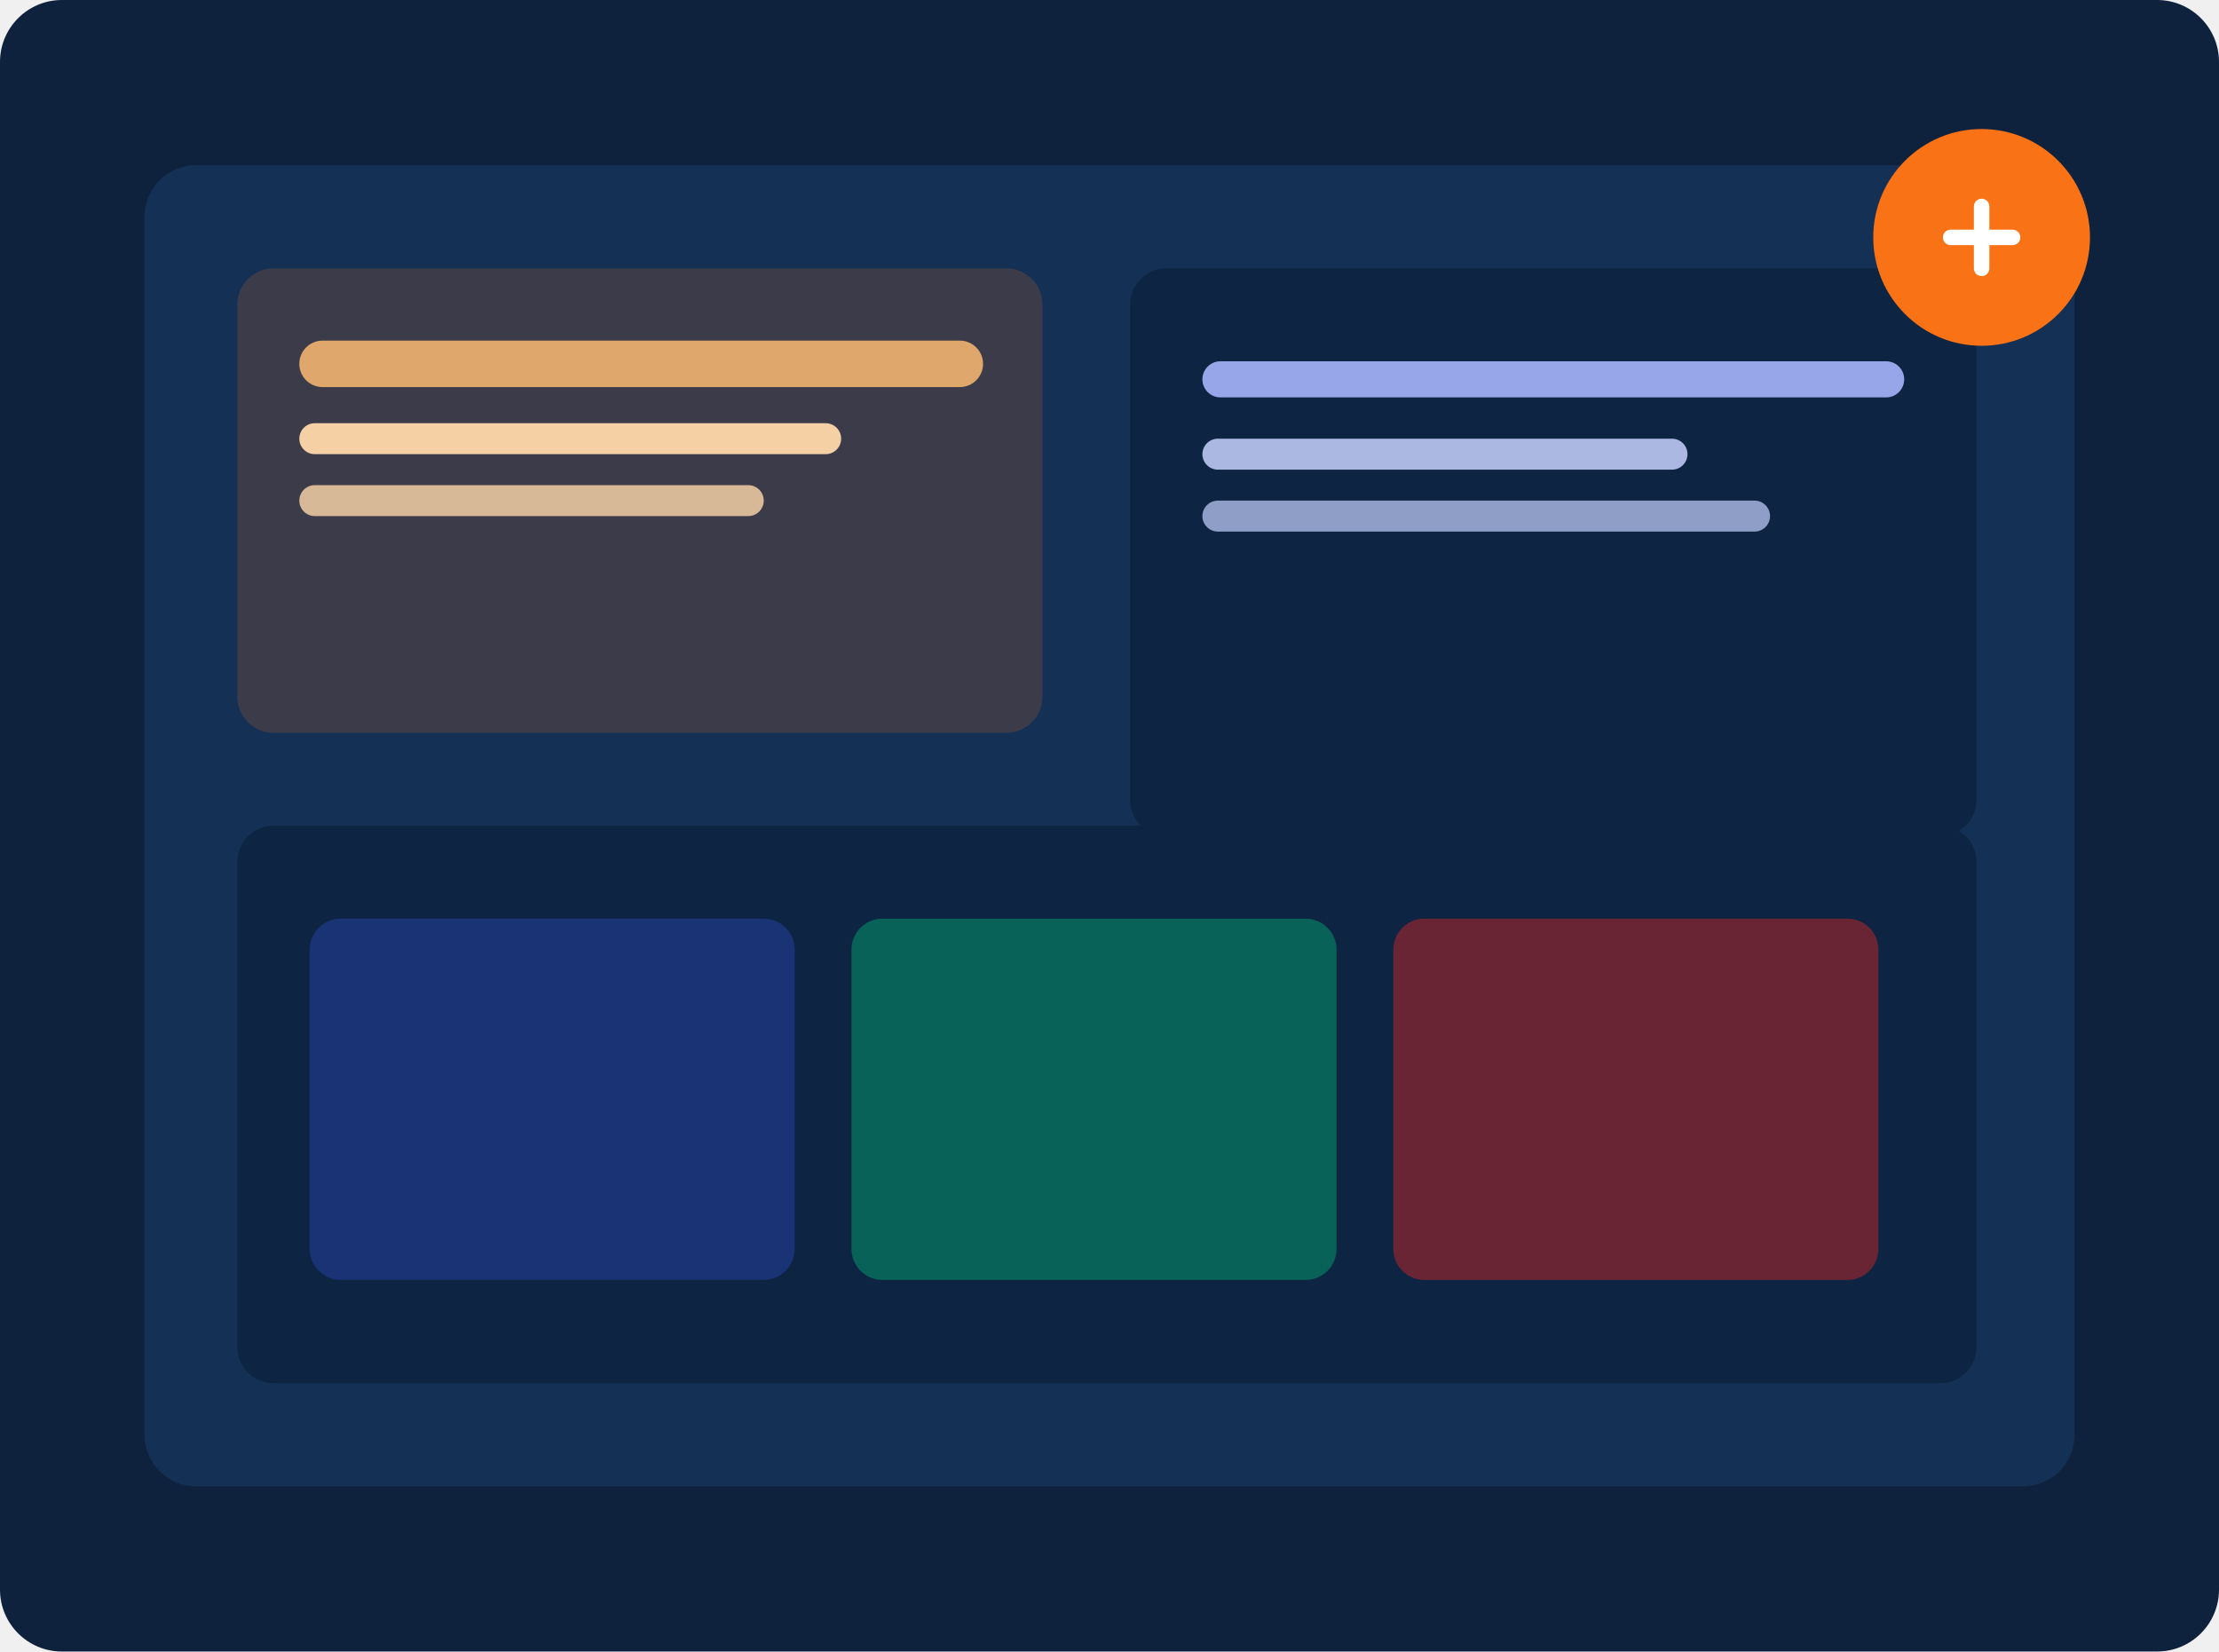
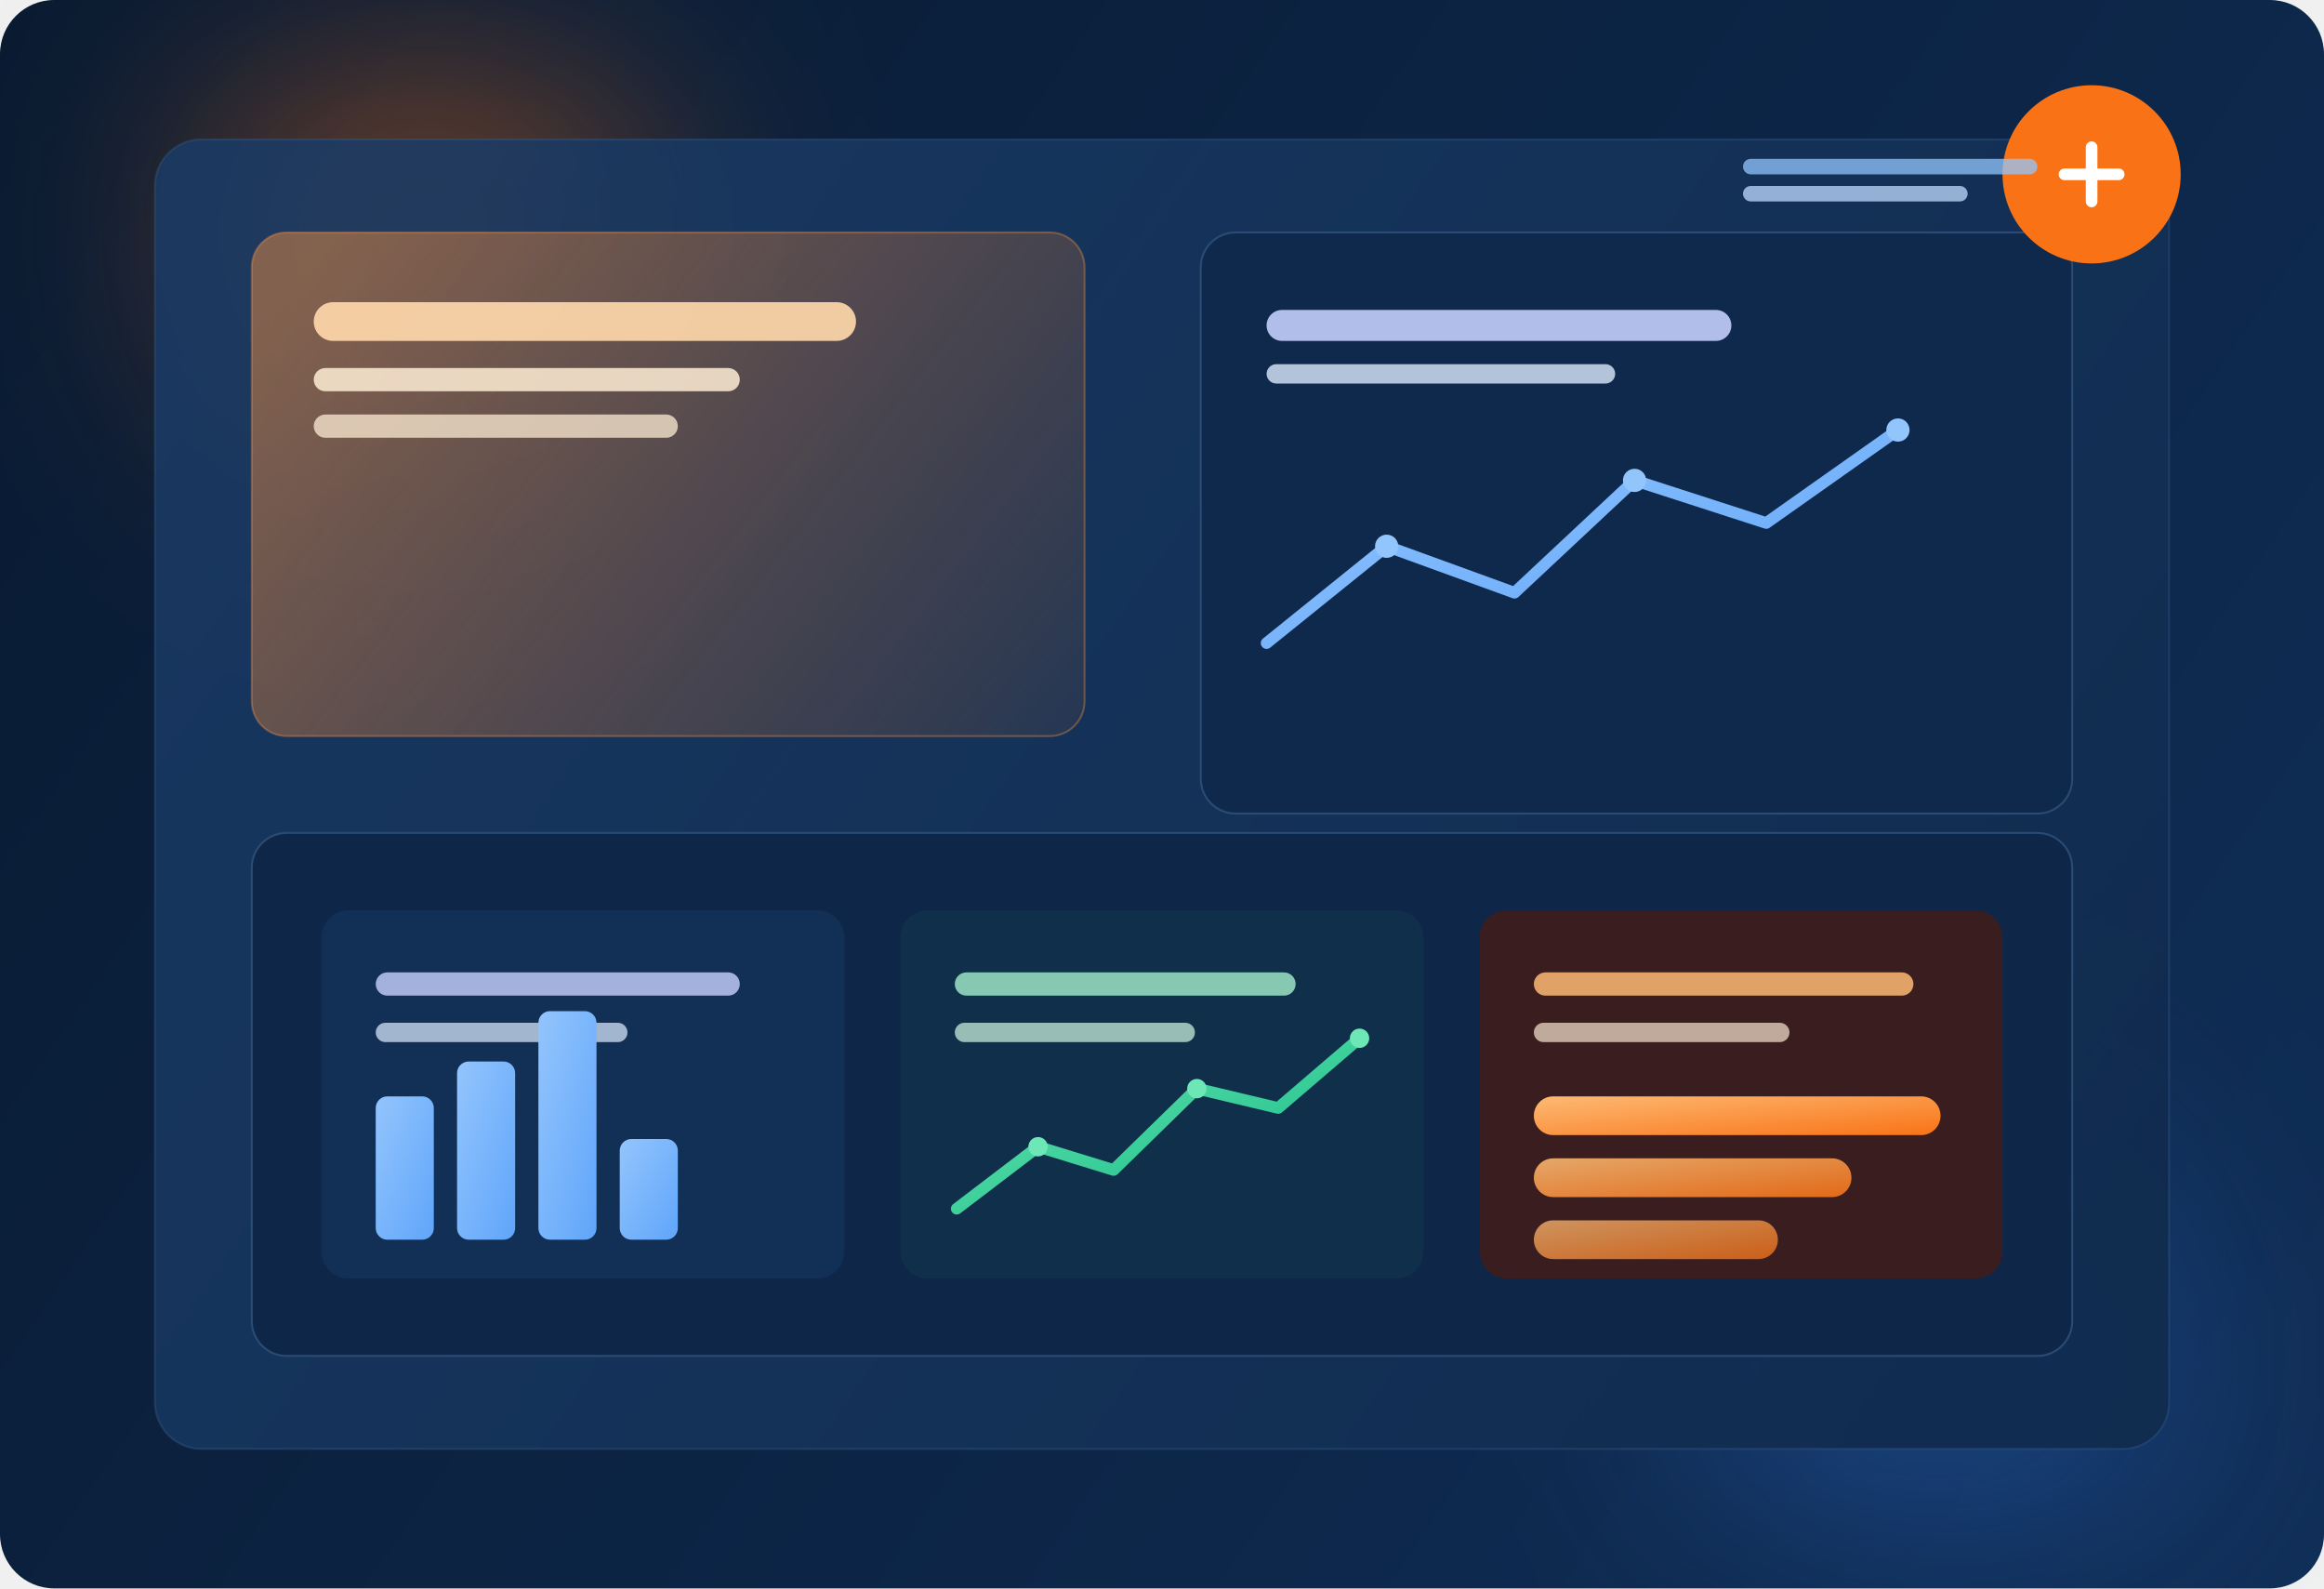
- <svg xmlns="http://www.w3.org/2000/svg" width="860" height="640" viewBox="0 0 860 640" fill="none">
-   <rect width="860" height="640" rx="24" fill="#0F223D" />
-   <rect x="56" y="64" width="748" height="512" rx="20" fill="#143055" />
-   <rect x="92" y="104" width="312" height="180" rx="14" fill="#F97316" fill-opacity="0.18" />
-   <rect x="116" y="132" width="265" height="18" rx="9" fill="#FDBA74" fill-opacity="0.85" />
-   <rect x="116" y="164" width="210" height="12" rx="6" fill="#FED7AA" fill-opacity="0.95" />
-   <rect x="116" y="188" width="180" height="12" rx="6" fill="#FED7AA" fill-opacity="0.8" />
-   <rect x="438" y="104" width="328" height="220" rx="14" fill="#0D2442" />
-   <rect x="466" y="140" width="272" height="14" rx="7" fill="#A5B4FC" fill-opacity="0.9" />
-   <rect x="466" y="170" width="188" height="12" rx="6" fill="#C7D2FE" fill-opacity="0.85" />
-   <rect x="466" y="194" width="220" height="12" rx="6" fill="#C7D2FE" fill-opacity="0.7" />
-   <rect x="92" y="320" width="674" height="216" rx="14" fill="#0D2442" />
-   <rect x="120" y="356" width="188" height="140" rx="12" fill="#1E3A8A" fill-opacity="0.7" />
-   <rect x="330" y="356" width="188" height="140" rx="12" fill="#059669" fill-opacity="0.55" />
-   <rect x="540" y="356" width="188" height="140" rx="12" fill="#DC2626" fill-opacity="0.45" />
-   <circle cx="768" cy="92" r="42" fill="#F97316" />
-   <path d="M756 92H780" stroke="white" stroke-width="6" stroke-linecap="round" />
-   <path d="M768 80V104" stroke="white" stroke-width="6" stroke-linecap="round" />
+ <svg xmlns="http://www.w3.org/2000/svg" width="1200" height="820" viewBox="0 0 1200 820" fill="none">
+   <defs>
+     <linearGradient id="bg" x1="0" y1="0" x2="1200" y2="820" gradientUnits="userSpaceOnUse">
+       <stop stop-color="#091A31" />
+       <stop offset="1" stop-color="#0F2E57" />
+     </linearGradient>
+     <linearGradient id="glass" x1="156" y1="100" x2="1044" y2="720" gradientUnits="userSpaceOnUse">
+       <stop stop-color="#1A3B66" stop-opacity="0.85" />
+       <stop offset="1" stop-color="#102B4E" stop-opacity="0.95" />
+     </linearGradient>
+     <linearGradient id="orangeGlow" x1="160" y1="140" x2="520" y2="420" gradientUnits="userSpaceOnUse">
+       <stop stop-color="#FB923C" stop-opacity="0.45" />
+       <stop offset="1" stop-color="#F97316" stop-opacity="0.08" />
+     </linearGradient>
+     <linearGradient id="chartBlue" x1="0" y1="0" x2="1" y2="1">
+       <stop stop-color="#93C5FD" />
+       <stop offset="1" stop-color="#60A5FA" />
+     </linearGradient>
+     <linearGradient id="chartGreen" x1="0" y1="0" x2="1" y2="1">
+       <stop stop-color="#6EE7B7" />
+       <stop offset="1" stop-color="#10B981" />
+     </linearGradient>
+     <linearGradient id="chartOrange" x1="0" y1="0" x2="1" y2="1">
+       <stop stop-color="#FDBA74" />
+       <stop offset="1" stop-color="#F97316" />
+     </linearGradient>
+     <filter id="blurGlow" x="-100" y="-100" width="1400" height="1020" filterUnits="userSpaceOnUse" color-interpolation-filters="sRGB">
+       <feGaussianBlur stdDeviation="60" />
+     </filter>
+   </defs>
+   <rect width="1200" height="820" rx="28" fill="url(#bg)" />
+   <g filter="url(#blurGlow)">
+     <circle cx="220" cy="120" r="120" fill="#F97316" fill-opacity="0.35" />
+     <circle cx="1000" cy="700" r="130" fill="#3B82F6" fill-opacity="0.24" />
+   </g>
+   <rect x="80" y="72" width="1040" height="676" rx="24" fill="url(#glass)" stroke="#3A5E8A" stroke-opacity="0.35" />
+   <rect x="130" y="120" width="430" height="260" rx="18" fill="url(#orangeGlow)" stroke="#FB923C" stroke-opacity="0.35" />
+   <rect x="162" y="156" width="280" height="20" rx="10" fill="#FED7AA" fill-opacity="0.92" />
+   <rect x="162" y="190" width="220" height="12" rx="6" fill="#FFEDD5" fill-opacity="0.85" />
+   <rect x="162" y="214" width="188" height="12" rx="6" fill="#FFEDD5" fill-opacity="0.74" />
+   <rect x="620" y="120" width="450" height="300" rx="18" fill="#0E294B" stroke="#2A4B73" />
+   <rect x="654" y="160" width="240" height="16" rx="8" fill="#C7D2FE" fill-opacity="0.88" />
+   <rect x="654" y="188" width="180" height="10" rx="5" fill="#DBEAFE" fill-opacity="0.8" />
+   <path d="M654 332L716 282L782 306L844 248L912 270L980 222" stroke="url(#chartBlue)" stroke-width="6" stroke-linecap="round" stroke-linejoin="round" />
+   <circle cx="716" cy="282" r="6" fill="#93C5FD" />
+   <circle cx="844" cy="248" r="6" fill="#93C5FD" />
+   <circle cx="980" cy="222" r="6" fill="#93C5FD" />
+   <rect x="130" y="430" width="940" height="270" rx="18" fill="#0E2749" stroke="#2A4B73" />
+   <rect x="166" y="470" width="270" height="190" rx="14" fill="#122F56" />
+   <rect x="194" y="502" width="188" height="12" rx="6" fill="#C7D2FE" fill-opacity="0.8" />
+   <rect x="194" y="528" width="130" height="10" rx="5" fill="#DBEAFE" fill-opacity="0.72" />
+   <rect x="194" y="566" width="30" height="74" rx="6" fill="url(#chartBlue)" />
+   <rect x="236" y="548" width="30" height="92" rx="6" fill="url(#chartBlue)" />
+   <rect x="278" y="522" width="30" height="118" rx="6" fill="url(#chartBlue)" />
+   <rect x="320" y="588" width="30" height="52" rx="6" fill="url(#chartBlue)" />
+   <rect x="465" y="470" width="270" height="190" rx="14" fill="#102F4B" />
+   <rect x="493" y="502" width="176" height="12" rx="6" fill="#A7F3D0" fill-opacity="0.78" />
+   <rect x="493" y="528" width="124" height="10" rx="5" fill="#D1FAE5" fill-opacity="0.7" />
+   <path d="M494 624L536 592L575 604L618 562L660 572L702 536" stroke="url(#chartGreen)" stroke-width="6" stroke-linecap="round" stroke-linejoin="round" />
+   <circle cx="536" cy="592" r="5" fill="#6EE7B7" />
+   <circle cx="618" cy="562" r="5" fill="#6EE7B7" />
+   <circle cx="702" cy="536" r="5" fill="#6EE7B7" />
+   <rect x="764" y="470" width="270" height="190" rx="14" fill="#3A1D1F" />
+   <rect x="792" y="502" width="196" height="12" rx="6" fill="#FDBA74" fill-opacity="0.85" />
+   <rect x="792" y="528" width="132" height="10" rx="5" fill="#FFEDD5" fill-opacity="0.68" />
+   <rect x="792" y="566" width="210" height="20" rx="10" fill="url(#chartOrange)" />
+   <rect x="792" y="598" width="164" height="20" rx="10" fill="url(#chartOrange)" fill-opacity="0.88" />
+   <rect x="792" y="630" width="126" height="20" rx="10" fill="url(#chartOrange)" fill-opacity="0.76" />
+   <g>
+     <circle cx="1080" cy="90" r="46" fill="#F97316" />
+     <path d="M1066 90H1094" stroke="white" stroke-width="6" stroke-linecap="round" />
+     <path d="M1080 76V104" stroke="white" stroke-width="6" stroke-linecap="round" />
+   </g>
+   <g opacity="0.75">
+     <rect x="900" y="82" width="152" height="8" rx="4" fill="#93C5FD" />
+     <rect x="900" y="96" width="116" height="8" rx="4" fill="#BFDBFE" />
+   </g>
</svg>
